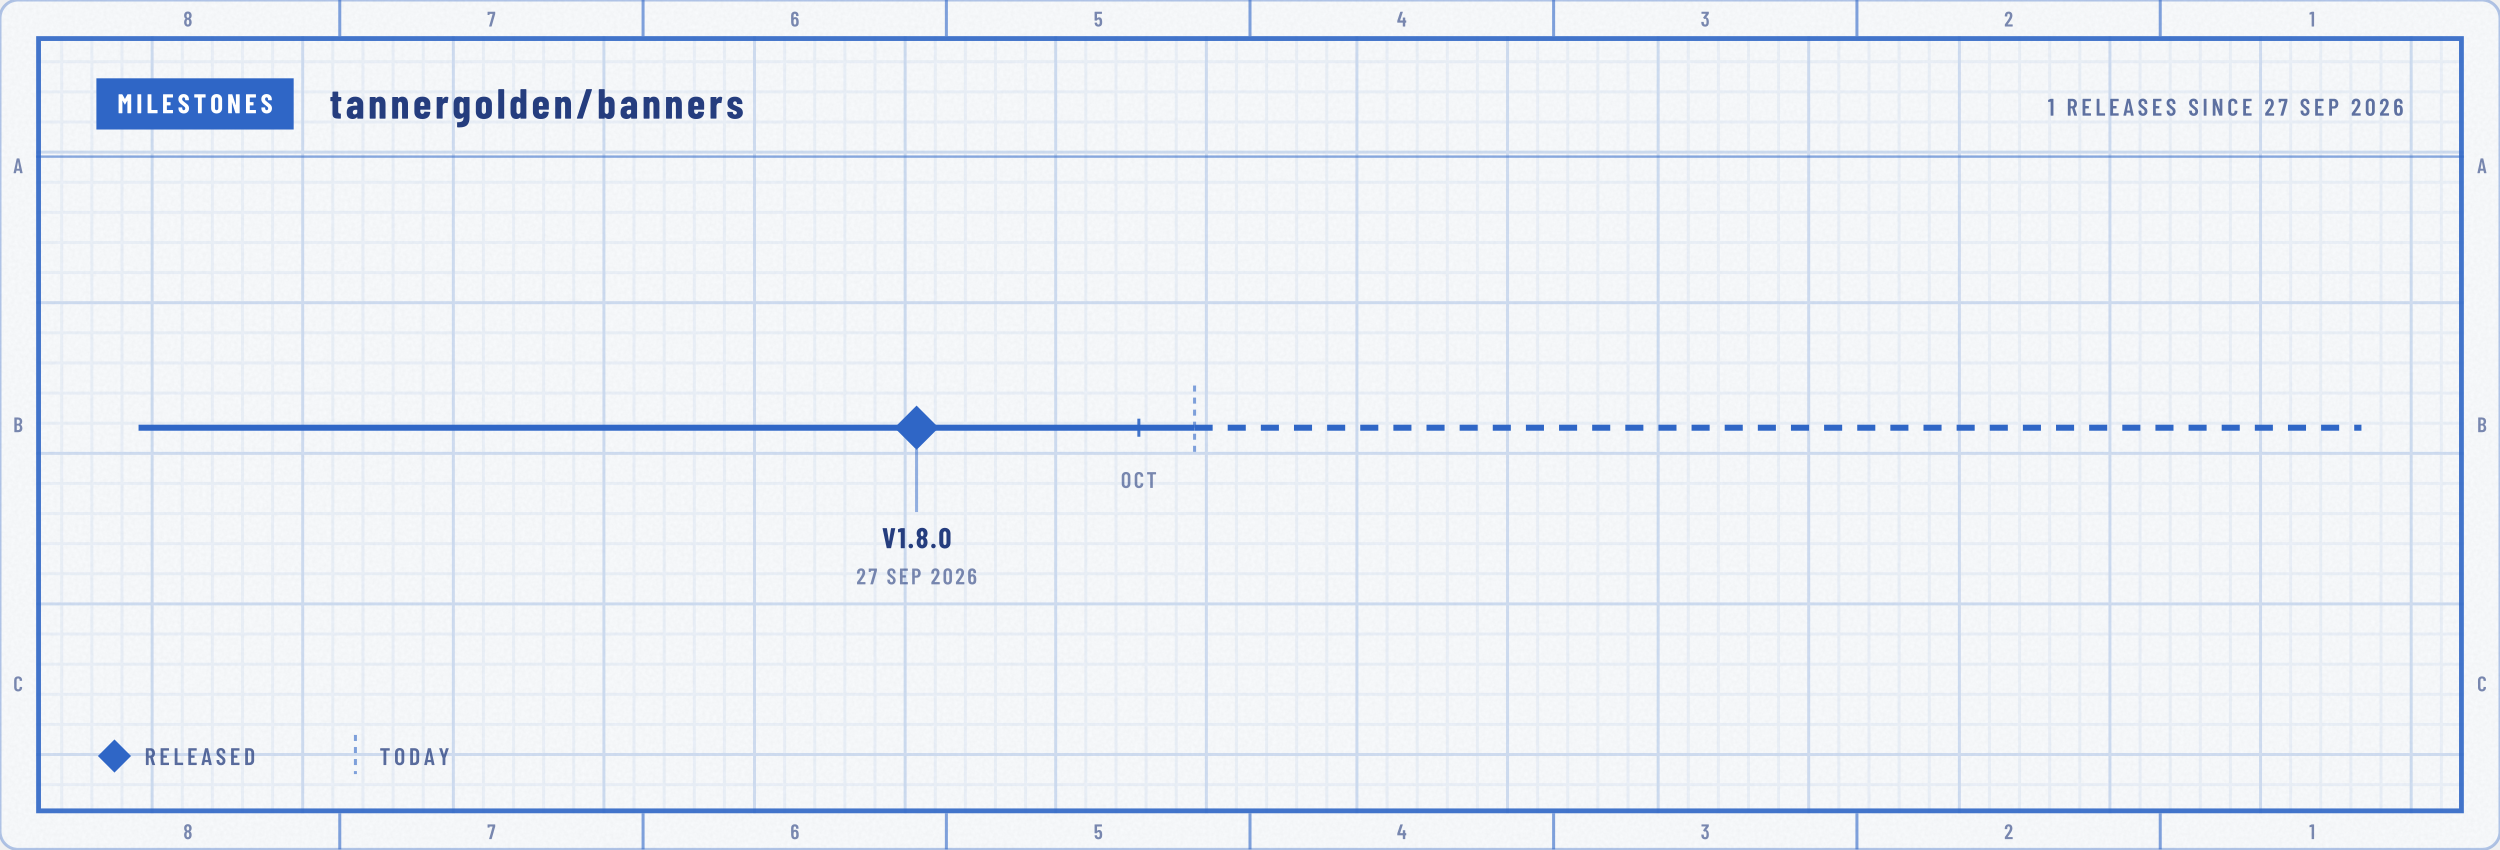
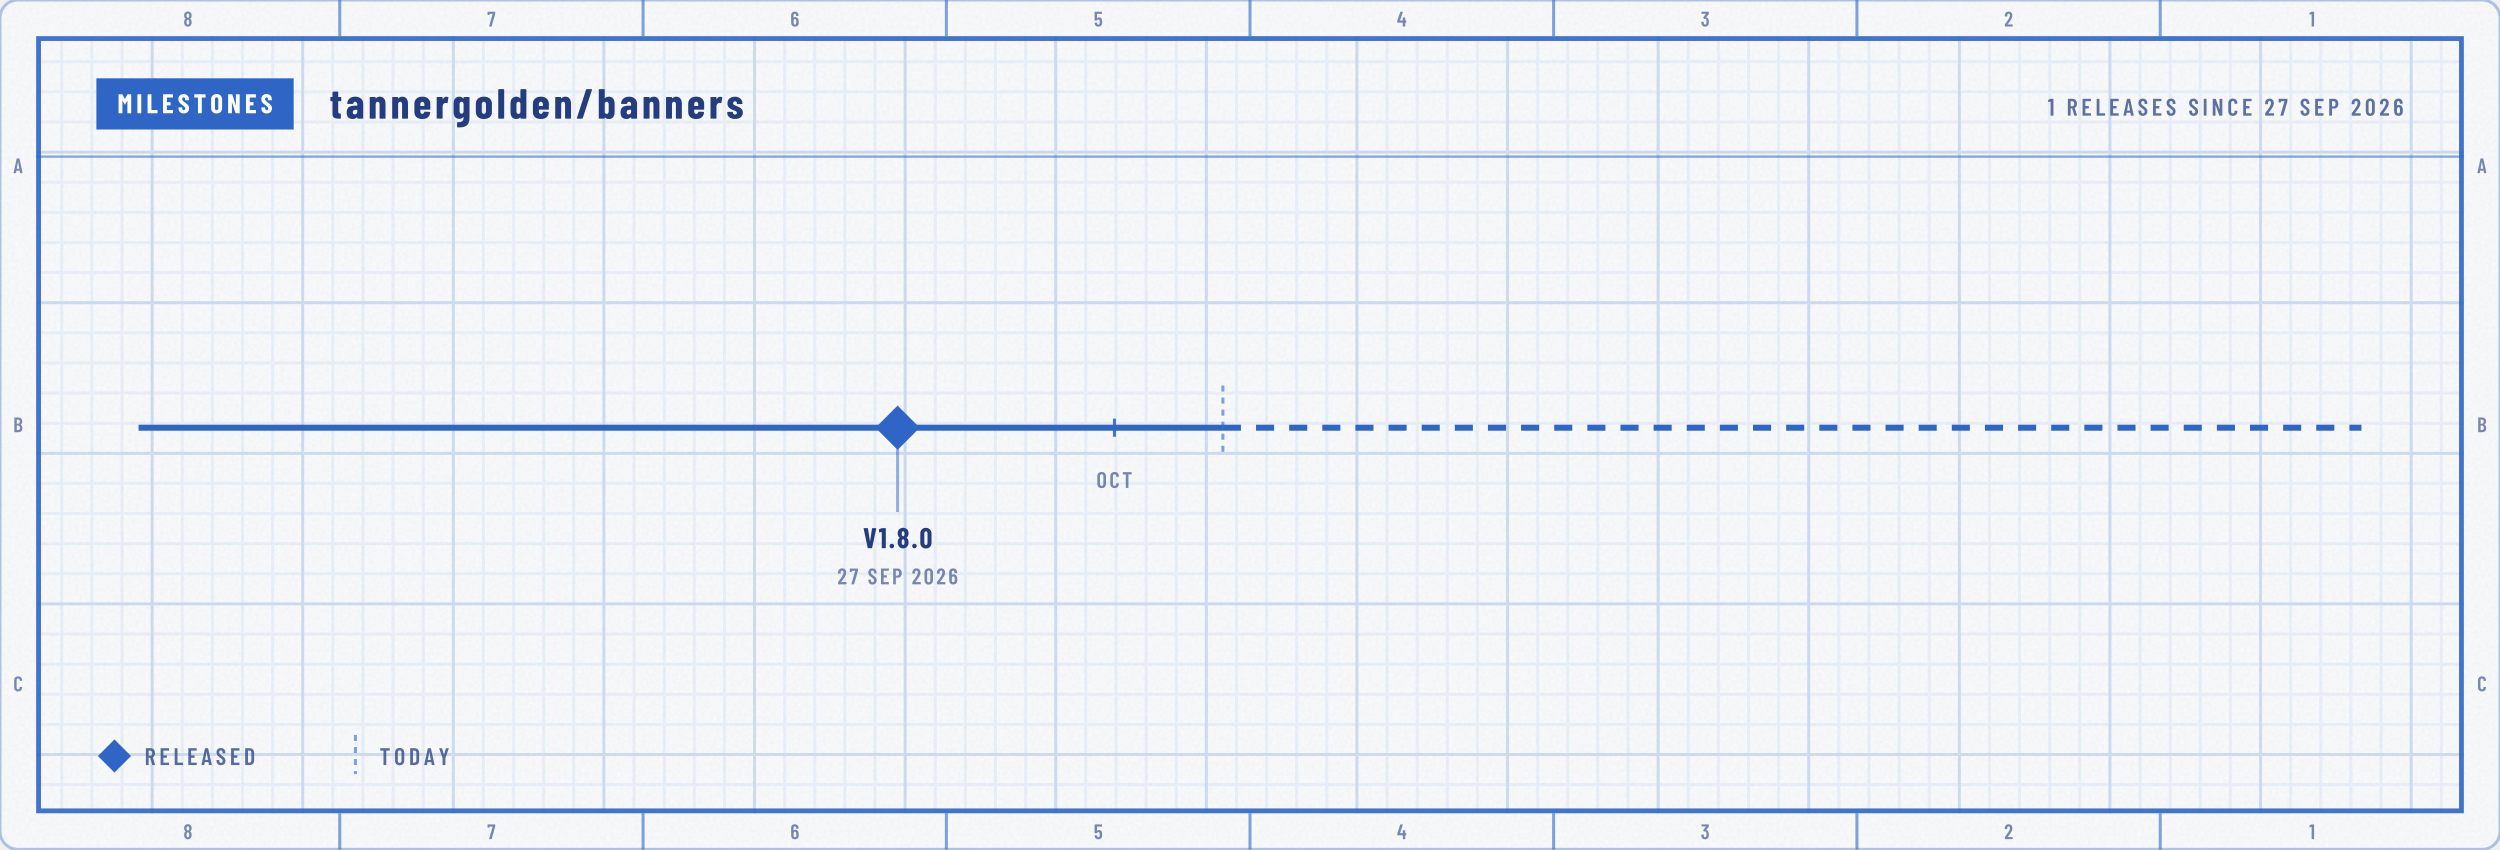
<svg xmlns="http://www.w3.org/2000/svg" width="830" height="282" viewBox="0 0 830 282" role="img" aria-labelledby="t d">
  <defs>
    <clipPath id="kc1">
      <rect x="0" y="0" width="830" height="282" rx="6" />
    </clipPath>
    <filter id="kn2" x="0" y="0" width="100%" height="100%">
      <feTurbulence type="fractalNoise" baseFrequency=".85" numOctaves="2" stitchTiles="stitch" />
      <feColorMatrix values="0 0 0 0 0 0 0 0 0 0 0 0 0 0 0 0 0 0 0.035 0" />
    </filter>
    <pattern id="kp3" width="10" height="10" patternUnits="userSpaceOnUse">
      <path d="M10 .5H.5V10" fill="none" stroke="#2F66C6" stroke-opacity="0.07" />
    </pattern>
    <pattern id="kp4" width="50" height="50" patternUnits="userSpaceOnUse">
      <path d="M50 .5H.5V50" fill="none" stroke="#2F66C6" stroke-opacity="0.14" />
    </pattern>
    <clipPath id="kc5">
      <rect x="12" y="12" width="806" height="258" />
    </clipPath>
    <path id="m48" d="M38 183V517Q38 604 89 658Q140 711 224 711Q309 711 360 658Q412 604 412 517V183Q412 96 360 42Q309 -11 224 -11Q140 -11 89 42Q38 96 38 183ZM296 176V524Q296 563 276 586Q257 610 224 610Q192 610 173 586Q154 563 154 524V176Q154 137 173 114Q192 90 224 90Q257 90 276 114Q296 137 296 176Z" />
    <path id="m49" d="M122 700H218Q223 700 226 696Q230 693 230 688V12Q230 7 226 4Q223 0 218 0H126Q121 0 118 4Q114 7 114 12V576Q114 578 112 580Q111 582 109 581L27 565H24Q13 565 13 576L10 643Q10 653 18 657L107 697Q114 700 122 700Z" />
    <path id="m50" d="M173 100H392Q397 100 400 96Q404 93 404 88V12Q404 7 400 4Q397 0 392 0H43Q38 0 34 4Q31 7 31 12V92Q31 101 36 107L75 160Q114 212 152 266Q189 320 215 363Q273 459 273 522Q273 562 256 585Q238 608 209 608Q180 608 163 586Q146 563 147 526V487Q147 482 144 478Q140 475 135 475H41Q36 475 32 478Q29 482 29 487V530Q33 610 84 659Q134 708 214 708Q293 708 342 656Q390 605 390 521Q390 471 373 422Q356 373 319 317Q294 277 260 229Q225 181 214 166Q184 126 170 106Q168 104 169 102Q170 100 173 100Z" />
    <path id="m51" d="M387 218Q387 169 380 134Q368 66 326 29Q283 -8 210 -8Q134 -8 86 32Q38 73 32 143Q30 165 28 207Q28 219 40 219H132Q144 219 144 207Q146 173 148 156Q153 125 169 108Q185 92 210 92Q234 92 250 108Q266 123 271 152Q276 182 276 230Q276 281 269 315Q263 341 248 355Q233 369 210 369Q195 369 183 360Q177 356 174 356Q172 356 166 360L119 408Q115 412 115 417Q115 421 118 425L243 595Q245 597 244 599Q242 601 239 601H49Q44 601 40 604Q37 608 37 613V688Q37 693 40 696Q44 700 49 700H373Q378 700 382 696Q385 693 385 688V609Q385 602 380 594L266 438Q262 432 268 431Q309 426 338 392Q368 358 378 307Q387 267 387 218Z" />
    <path id="m52" d="M443 275V194Q443 189 440 186Q436 182 431 182H401Q396 182 396 177V12Q396 7 392 4Q389 0 384 0H292Q287 0 284 4Q280 7 280 12V177Q280 182 275 182H29Q24 182 20 186Q17 189 17 194V259Q17 268 19 274L158 690Q161 700 171 700H271Q277 700 280 696Q283 693 281 686L153 293Q152 287 157 287H275Q280 287 280 292V412Q280 417 284 420Q287 424 292 424H384Q389 424 392 420Q396 417 396 412V292Q396 287 401 287H431Q436 287 440 284Q443 280 443 275Z" />
    <path id="m53" d="M400 216Q400 175 396 146Q391 72 344 32Q297 -8 219 -8Q145 -8 99 30Q53 68 43 144L40 172Q40 184 52 184H144Q156 184 157 172Q157 166 159 154Q171 92 219 92Q244 92 260 108Q275 124 280 153Q284 178 284 217Q284 254 278 281Q273 307 258 322Q242 336 219 336Q171 336 157 290Q154 279 144 279H51Q46 279 42 282Q39 286 39 291V688Q39 693 42 696Q46 700 51 700H377Q382 700 386 696Q389 693 389 688V612Q389 607 386 604Q382 600 377 600H160Q155 600 155 595V400Q155 397 157 396Q159 396 161 398Q178 416 202 426Q227 437 254 437Q314 437 350 398Q387 360 394 290Q400 259 400 216Z" />
    <path id="m54" d="M401 216Q401 193 399 151Q394 75 346 34Q299 -8 221 -8Q147 -8 101 30Q55 69 46 144Q40 171 40 207L39 532Q39 613 88 660Q138 708 219 708Q295 708 343 660Q391 612 391 532V507Q391 502 388 498Q384 495 379 495H287Q282 495 278 498Q275 502 275 507V526Q275 560 258 582Q242 605 219 605Q191 605 174 583Q156 561 156 526V423Q156 420 158 419Q160 418 162 420Q191 447 234 447Q303 447 346 403Q389 359 396 286Q401 253 401 216ZM284 224Q284 250 279 295Q267 353 220 353Q196 353 180 338Q165 322 160 292Q156 257 156 224Q156 195 159 157Q164 125 180 108Q195 91 220 91Q245 91 260 109Q276 127 281 160Q284 196 284 224Z" />
    <path id="m55" d="M90 13 255 594Q257 600 251 600H116Q111 600 111 595V559Q111 554 108 550Q104 547 99 547H28Q23 547 20 550Q16 554 16 559L17 688Q17 693 20 696Q24 700 29 700H368Q373 700 376 696Q380 693 380 688V607Q380 603 378 593L211 10Q208 0 197 0H100Q87 0 90 13Z" />
    <path id="m56" d="M325 364Q358 345 375 306Q396 259 396 200Q396 147 380 107Q360 53 318 22Q275 -8 216 -8Q158 -8 116 22Q73 52 53 106Q38 148 38 200Q38 259 56 301Q71 341 109 363Q113 366 109 369Q76 390 58 427Q38 470 38 523Q38 581 58 620Q78 664 120 688Q161 712 216 712Q270 712 312 688Q353 665 374 621Q396 579 396 523Q396 471 376 429Q358 392 325 371Q319 367 325 364ZM159 559Q152 541 152 513Q152 483 162 456Q169 435 183 423Q197 411 216 411Q237 411 252 424Q266 436 273 459Q281 483 281 513Q281 547 271 568Q264 589 250 600Q236 612 216 612Q198 612 184 602Q171 591 164 573ZM281 206Q281 244 272 271Q266 295 252 308Q237 322 216 322Q195 322 180 308Q166 294 160 268Q152 242 152 208Q152 177 158 151Q163 123 178 108Q194 92 216 92Q239 92 255 108Q271 124 276 153Q281 180 281 206Z" />
    <path id="m65" d="M325 11 306 116Q306 121 300 121H154Q148 121 148 116L129 11Q128 0 116 0H25Q11 0 14 13L162 689Q164 700 175 700H281Q292 700 294 689L442 13V9Q442 0 431 0H338Q326 0 325 11ZM171 212H282Q288 212 287 217L229 533Q228 536 226 536Q224 536 223 533L166 217Q165 212 171 212Z" />
    <path id="m66" d="M242 0H66Q61 0 58 4Q54 7 54 12V688Q54 693 58 696Q61 700 66 700H224Q319 700 373 652Q427 604 427 512Q427 409 354 365Q349 362 352 359Q391 334 413 292Q435 250 435 192Q435 100 382 50Q328 0 242 0ZM170 595V409Q170 404 175 404H226Q267 404 290 429Q313 454 313 500Q313 548 290 574Q267 600 226 600H175Q170 600 170 595ZM319 208Q319 260 296 290Q273 319 233 319H175Q170 319 170 314V106Q170 101 175 101H233Q273 101 296 129Q319 157 319 208Z" />
    <path id="m67" d="M42 180V521Q42 607 94 658Q145 708 230 708Q316 708 368 658Q420 607 420 521V509Q420 504 416 500Q413 496 408 496L315 492Q303 492 303 504V529Q303 564 283 586Q263 608 230 608Q198 608 178 586Q158 564 158 529V171Q158 136 178 114Q198 92 230 92Q263 92 283 114Q303 136 303 171V196Q303 201 306 204Q310 208 315 208L408 204Q413 204 416 200Q420 197 420 192V180Q420 95 368 44Q316 -8 230 -8Q145 -8 94 44Q42 95 42 180Z" />
    <path id="m68" d="M54 12V688Q54 693 58 696Q61 700 66 700H237Q323 700 374 648Q426 596 426 509V191Q426 104 374 52Q323 0 237 0H66Q61 0 58 4Q54 7 54 12ZM175 100 235 101Q268 101 288 128Q309 154 310 198V502Q310 547 290 574Q269 600 234 600H175Q170 600 170 595V105Q170 100 175 100Z" />
    <path id="m69" d="M391 600H175Q170 600 170 595V406Q170 401 175 401H303Q308 401 312 398Q315 394 315 389V312Q315 307 312 304Q308 300 303 300H175Q170 300 170 295V105Q170 100 175 100H391Q396 100 400 96Q403 93 403 88V12Q403 7 400 4Q396 0 391 0H66Q61 0 58 4Q54 7 54 12V688Q54 693 58 696Q61 700 66 700H391Q396 700 400 696Q403 693 403 688V612Q403 607 400 604Q396 600 391 600Z" />
    <path id="m73" d="M54 12V688Q54 693 58 696Q61 700 66 700H158Q163 700 166 696Q170 693 170 688V12Q170 7 166 4Q163 0 158 0H66Q61 0 58 4Q54 7 54 12Z" />
    <path id="m76" d="M54 12V688Q54 693 58 696Q61 700 66 700H158Q163 700 166 696Q170 693 170 688V105Q170 100 175 100H391Q396 100 400 96Q403 93 403 88V12Q403 7 400 4Q396 0 391 0H66Q61 0 58 4Q54 7 54 12Z" />
    <path id="m78" d="M350 700H441Q446 700 450 696Q453 693 453 688V12Q453 7 450 4Q446 0 441 0H336Q326 0 323 10L174 434Q173 437 170 436Q168 436 168 433L169 12Q169 7 166 4Q162 0 157 0H66Q61 0 58 4Q54 7 54 12V688Q54 693 58 696Q61 700 66 700H169Q179 700 182 690L332 269Q333 266 336 266Q338 267 338 270V688Q338 693 342 696Q345 700 350 700Z" />
    <path id="m79" d="M42 182V518Q42 604 94 656Q147 708 233 708Q319 708 372 656Q425 604 425 518V182Q425 96 372 44Q319 -8 233 -8Q147 -8 94 44Q42 96 42 182ZM309 177V523Q309 561 288 584Q267 608 233 608Q199 608 178 584Q158 561 158 523V177Q158 139 178 116Q199 92 233 92Q267 92 288 116Q309 139 309 177Z" />
    <path id="m80" d="M432 495Q432 405 384 350Q337 295 259 295H174Q169 295 169 290V12Q169 7 166 4Q162 0 157 0H65Q60 0 56 4Q53 7 53 12V689Q53 694 56 698Q60 701 65 701H253Q306 701 346 675Q387 649 410 602Q432 555 432 495ZM316 492Q316 542 294 572Q271 601 234 601H174Q169 601 169 596V391Q169 386 174 386H234Q271 386 294 414Q316 443 316 492Z" />
    <path id="m82" d="M318 10 233 297Q231 301 228 301H175Q170 301 170 296V12Q170 7 166 4Q163 0 158 0H66Q61 0 58 4Q54 7 54 12V688Q54 693 58 696Q61 700 66 700H254Q307 700 348 674Q388 649 410 602Q433 556 433 496Q433 434 409 389Q385 344 342 321Q338 320 339 315L437 14Q438 12 438 9Q438 0 427 0H331Q321 0 318 10ZM170 595V396Q170 391 175 391H236Q272 391 294 419Q317 447 317 495Q317 543 294 572Q272 600 236 600H175Q170 600 170 595Z" />
    <path id="m83" d="M34 173V199Q34 204 38 208Q41 211 46 211H137Q142 211 146 208Q149 204 149 199V179Q149 140 168 116Q188 92 219 92Q250 92 270 114Q290 137 290 174Q290 200 279 219Q268 238 248 255Q228 272 184 304Q134 340 104 368Q73 396 52 436Q32 475 32 527Q32 610 82 659Q132 708 214 708Q297 708 348 656Q399 605 399 520V496Q399 491 396 488Q392 484 387 484H297Q292 484 288 488Q285 491 285 496V522Q285 561 266 584Q246 608 214 608Q184 608 165 586Q146 565 146 527Q146 491 166 466Q187 441 247 397Q308 352 339 324Q370 295 387 261Q404 227 404 180Q404 95 353 44Q302 -8 219 -8Q136 -8 85 42Q34 92 34 173Z" />
    <path id="m84" d="M425 688V612Q425 607 422 604Q418 600 413 600H286Q281 600 281 595V12Q281 7 278 4Q274 0 269 0H177Q172 0 168 4Q165 7 165 12V595Q165 600 160 600H40Q35 600 32 604Q28 607 28 612V688Q28 693 32 696Q35 700 40 700H413Q418 700 422 696Q425 693 425 688Z" />
    <path id="m89" d="M170 13V286L169 292L30 686Q29 688 29 691Q29 700 40 700H136Q147 700 150 690L225 433Q226 430 228 430Q230 430 231 433L306 690Q309 700 320 700H416Q422 700 425 696Q428 693 426 686L287 292L286 286V13Q286 8 282 4Q279 1 274 1H182Q177 1 174 4Q170 8 170 13Z" />
    <path id="n46" d="M33 75Q33 110 55 132Q77 154 112 154Q147 154 169 132Q191 110 191 75Q191 41 168 18Q146 -4 112 -4Q78 -4 56 18Q33 41 33 75Z" />
    <path id="n47" d="M18 14 237 690Q240 700 250 700H367Q373 700 376 696Q379 693 377 686L158 10Q155 0 145 0H28Q22 0 19 4Q16 7 18 14Z" />
    <path id="n48" d="M30 191V509Q30 600 84 656Q138 711 226 711Q284 711 329 686Q374 661 398 615Q423 569 423 509V191Q423 131 398 85Q374 39 329 14Q284 -11 226 -11Q138 -11 84 44Q30 100 30 191ZM282 183V517Q282 550 266 570Q251 590 226 590Q201 590 186 570Q171 550 171 517V183Q171 150 186 130Q201 110 226 110Q251 110 266 130Q282 150 282 183Z" />
    <path id="n49" d="M115 700H236Q241 700 244 696Q248 693 248 688V12Q248 7 244 4Q241 0 236 0H119Q114 0 110 4Q107 7 107 12V558Q107 562 102 562L25 553H23Q12 553 12 564L9 650Q9 660 18 664L100 697Q108 700 115 700Z" />
    <path id="n56" d="M341 362Q374 341 390 303Q410 260 410 202Q410 156 394 110Q373 55 327 24Q281 -8 220 -8Q159 -8 113 23Q67 54 46 110Q30 151 30 202Q30 258 48 300Q62 338 99 361Q105 364 99 367Q64 391 49 427Q30 471 30 520Q30 574 49 613Q70 660 116 686Q161 713 220 713Q278 713 323 688Q368 662 390 614Q410 572 410 520Q410 471 391 428Q376 392 340 369Q336 365 341 362ZM169 507Q169 484 176 461Q180 441 192 429Q203 417 220 417Q237 417 249 430Q261 442 265 462Q271 482 271 506Q271 532 264 550Q259 569 248 580Q236 592 220 592Q203 592 192 580Q180 569 175 548Q169 530 169 507ZM271 211Q271 241 265 263Q260 285 248 298Q237 310 220 310Q202 310 190 297Q178 284 174 261Q169 238 169 213Q169 185 173 165Q177 141 189 127Q201 113 220 113Q239 113 252 128Q264 142 267 167Q271 193 271 211Z" />
    <path id="n69" d="M399 579H190Q185 579 185 574V416Q185 411 190 411H310Q315 411 318 408Q322 404 322 399V302Q322 297 318 294Q315 290 310 290H190Q185 290 185 285V126Q185 121 190 121H399Q404 121 408 118Q411 114 411 109V12Q411 7 408 4Q404 0 399 0H56Q51 0 48 4Q44 7 44 12V688Q44 693 48 696Q51 700 56 700H399Q404 700 408 696Q411 693 411 688V591Q411 586 408 582Q404 579 399 579Z" />
    <path id="n73" d="M44 12V688Q44 693 48 696Q51 700 56 700H173Q178 700 182 696Q185 693 185 688V12Q185 7 182 4Q178 0 173 0H56Q51 0 48 4Q44 7 44 12Z" />
    <path id="n76" d="M44 12V688Q44 693 48 696Q51 700 56 700H173Q178 700 182 696Q185 693 185 688V126Q185 121 190 121H400Q405 121 408 118Q412 114 412 109V12Q412 7 408 4Q405 0 400 0H56Q51 0 48 4Q44 7 44 12Z" />
    <path id="n77" d="M379 700H495Q500 700 504 696Q507 693 507 688V12Q507 7 504 4Q500 0 495 0H378Q373 0 370 4Q366 7 366 12V461Q366 465 364 465Q362 465 360 462L282 324Q277 316 274 316Q271 316 266 324L188 462Q186 465 184 465Q182 465 182 461V12Q182 7 178 4Q175 0 170 0H53Q48 0 44 4Q41 7 41 12V688Q41 693 44 696Q48 700 53 700H168Q178 700 183 692L272 533Q275 529 278 533L364 692Q368 700 379 700Z" />
    <path id="n78" d="M342 700H458Q463 700 466 696Q470 693 470 688V12Q470 7 466 4Q463 0 458 0H326Q316 0 313 10L189 397Q188 400 186 400Q183 399 183 396L184 12Q184 7 180 4Q177 0 172 0H56Q51 0 48 4Q44 7 44 12V688Q44 693 48 696Q51 700 56 700H187Q197 700 200 690L325 303Q326 300 328 300Q331 301 331 304L330 688Q330 693 334 696Q337 700 342 700Z" />
    <path id="n79" d="M34 190V510Q34 600 89 654Q144 708 236 708Q328 708 384 654Q439 600 439 510V190Q439 100 384 46Q328 -8 236 -8Q144 -8 89 46Q34 100 34 190ZM298 184V516Q298 548 281 568Q264 587 236 587Q208 587 192 568Q175 548 175 516V184Q175 152 192 132Q208 113 236 113Q264 113 281 132Q298 152 298 184Z" />
    <path id="n83" d="M30 175V204Q30 209 34 212Q37 216 42 216H157Q162 216 166 212Q169 209 169 204V182Q169 151 185 132Q201 113 225 113Q249 113 265 131Q281 149 281 178Q281 208 261 230Q241 251 183 293Q133 329 102 357Q71 385 49 426Q27 467 27 521Q27 606 80 657Q133 708 220 708Q308 708 362 655Q415 602 415 516V492Q415 487 412 484Q408 480 403 480H288Q283 480 280 484Q276 487 276 492V519Q276 550 260 568Q245 587 220 587Q196 587 181 570Q166 552 166 521Q166 491 185 468Q204 445 260 404Q322 358 354 330Q385 301 402 266Q420 232 420 184Q420 96 366 44Q312 -8 224 -8Q166 -8 122 15Q78 38 54 80Q30 121 30 175Z" />
    <path id="n84" d="M444 688V591Q444 586 440 582Q437 579 432 579H307Q302 579 302 574V12Q302 7 298 4Q295 0 290 0H173Q168 0 164 4Q161 7 161 12V574Q161 579 156 579H36Q31 579 28 582Q24 586 24 591V688Q24 693 28 696Q31 700 36 700H432Q437 700 440 696Q444 693 444 688Z" />
    <path id="n86" d="M166 11 23 687 22 691Q22 700 33 700H162Q174 700 175 689L244 249Q245 245 247 245Q249 245 250 249L317 689Q318 700 330 700H455Q468 700 465 687L321 11Q319 0 308 0H179Q168 0 166 11Z" />
    <path id="n97" d="M415 355V12Q415 7 412 4Q408 0 403 0H286Q281 0 278 4Q274 7 274 12V34Q274 37 272 38Q270 39 268 36Q235 -6 166 -8Q108 -8 66 24Q23 56 23 146Q23 239 74 274Q126 309 223 309H269Q274 309 274 314V339Q274 366 260 384Q245 401 223 401Q206 401 194 390Q183 380 180 361Q179 349 167 349L47 350Q35 350 35 362Q40 435 92 478Q144 522 224 522Q309 522 362 476Q415 430 415 355ZM274 158V205Q274 210 269 210H228Q201 210 184 194Q168 179 168 152Q168 127 180 114Q193 101 214 101Q237 101 256 116Q274 132 274 158Z" />
    <path id="n98" d="M414 354V160Q414 81 379 36Q344 -8 275 -8Q219 -8 185 30Q183 32 181 32Q179 31 179 28V12Q179 7 176 4Q172 0 167 0H50Q45 0 42 4Q38 7 38 12V688Q38 693 42 696Q45 700 50 700H167Q172 700 176 696Q179 693 179 688V485Q179 483 181 483Q185 483 189 488Q223 522 275 522Q343 522 378 478Q414 435 414 354ZM226 401Q208 401 195 389Q182 377 179 357V157Q182 137 195 125Q208 113 226 113Q247 113 260 129Q273 145 273 170V344Q273 369 260 385Q247 401 226 401Z" />
    <path id="n100" d="M278 700H395Q400 700 404 696Q407 693 407 688V12Q407 7 404 4Q400 0 395 0H278Q273 0 270 4Q266 7 266 12V28Q266 31 264 32Q262 32 260 30Q226 -8 170 -8Q101 -8 66 36Q31 81 31 160V354Q31 435 66 478Q102 522 170 522Q192 522 216 514Q240 505 260 483Q262 481 264 482Q266 482 266 485V688Q266 693 270 696Q273 700 278 700ZM266 157V357Q263 377 250 389Q237 401 219 401Q198 401 185 385Q172 369 172 344V170Q172 145 185 129Q198 113 219 113Q237 113 250 125Q263 137 266 157Z" />
    <path id="n101" d="M397 213H177Q172 213 172 208V171Q172 146 186 130Q199 113 220 113Q239 113 251 126Q263 138 267 157Q270 167 280 167L395 161Q400 161 404 158Q407 154 406 148Q399 71 352 32Q306 -8 220 -8Q131 -8 81 36Q31 81 31 160V354Q31 430 82 476Q132 522 220 522Q308 522 358 476Q409 430 409 354V225Q409 220 406 216Q402 213 397 213ZM172 344V305Q172 300 177 300H263Q268 300 268 305V344Q268 369 254 385Q241 401 220 401Q199 401 186 385Q172 369 172 344Z" />
    <path id="n103" d="M279 514H396Q401 514 404 510Q408 507 408 502V24Q408 -87 356 -147Q303 -207 167 -207Q140 -207 125 -206Q113 -205 113 -193V-95Q113 -82 126 -84Q185 -86 216 -72Q246 -59 256 -32Q267 -5 267 39Q267 42 265 42Q263 42 261 39Q243 15 218 6Q192 -4 168 -4Q99 -4 65 40Q31 85 31 164V354Q31 435 66 478Q100 522 168 522Q229 522 261 477Q263 474 265 475Q267 476 267 479V502Q267 507 270 510Q274 514 279 514ZM267 175V344Q267 369 254 385Q240 401 219 401Q198 401 185 385Q172 369 172 344V175Q172 150 185 134Q198 118 219 118Q240 118 254 134Q267 150 267 175Z" />
    <path id="n108" d="M34 12V688Q34 693 38 696Q41 700 46 700H163Q168 700 172 696Q175 693 175 688V12Q175 7 172 4Q168 0 163 0H46Q41 0 38 4Q34 7 34 12Z" />
    <path id="n110" d="M413 351V12Q413 7 410 4Q406 0 401 0H284Q279 0 276 4Q272 7 272 12V340Q272 369 260 385Q249 401 227 401Q204 401 192 384Q179 368 179 338V12Q179 7 176 4Q172 0 167 0H50Q45 0 42 4Q38 7 38 12V502Q38 507 42 510Q45 514 50 514H167Q172 514 176 510Q179 507 179 502V483Q179 480 182 480Q184 480 188 484Q220 522 277 522Q345 522 379 477Q413 432 413 351Z" />
    <path id="n111" d="M31 160V354Q31 430 82 476Q133 522 221 522Q310 522 361 476Q412 430 412 354V160Q412 82 362 37Q311 -8 221 -8Q132 -8 82 37Q31 82 31 160ZM271 171V344Q271 369 257 385Q243 401 221 401Q199 401 186 385Q172 369 172 344V171Q172 146 186 130Q199 114 221 114Q243 114 257 130Q271 146 271 171Z" />
    <path id="n114" d="M310 510Q318 505 316 495L297 378Q296 367 283 370Q272 374 256 374Q241 374 230 370Q207 366 193 342Q179 319 179 288V13Q179 8 176 4Q172 1 167 1H50Q45 1 42 4Q38 8 38 13V502Q38 507 42 510Q45 514 50 514H167Q172 514 176 510Q179 507 179 502V463Q179 459 180 458Q182 458 184 461Q211 520 268 520Q295 520 310 510Z" />
    <path id="n115" d="M24 142V149Q24 154 28 158Q31 161 36 161H146Q151 161 154 158Q158 154 158 149V146Q158 125 173 112Q188 98 210 98Q230 98 242 110Q253 121 253 139Q253 161 234 174Q215 186 192 194Q168 203 159 206Q104 226 66 262Q29 297 29 364Q29 437 77 479Q125 521 205 521Q288 521 336 477Q385 433 385 358Q385 353 382 350Q378 346 373 346H266Q261 346 258 350Q254 353 254 358V366Q254 386 242 398Q229 411 209 411Q188 411 176 398Q164 384 164 366Q164 342 184 328Q205 315 247 299Q290 283 320 266Q351 250 373 220Q395 189 395 143Q395 74 344 34Q294 -7 210 -7Q125 -7 74 34Q24 74 24 142Z" />
    <path id="n116" d="M260 415H204Q199 415 199 410V172Q199 143 210 132Q221 121 243 122H250Q255 122 258 118Q262 115 262 110V12Q262 7 258 4Q255 0 250 0H210Q137 0 100 24Q63 49 63 118V410Q63 415 58 415H25Q20 415 16 418Q13 422 13 427V502Q13 507 16 510Q20 514 25 514H58Q63 514 63 519V630Q63 635 66 638Q70 642 75 642H187Q192 642 196 638Q199 635 199 630V519Q199 514 204 514H260Q265 514 268 510Q272 507 272 502V427Q272 422 268 418Q265 415 260 415Z" />
  </defs>
  <rect y="0" width="830" height="282" rx="6" fill="#FFFFFF" stroke="#2F66C6" stroke-opacity=".35" />
  <rect y="0" width="830" height="282" rx="6" fill="#2F66C6" fill-opacity=".03" />
  <rect y="0" width="830" height="282" clip-path="url(#kc1)" filter="url(#kn2)" />
  <g clip-path="url(#kc5)">
    <rect y="0" width="830" height="282" fill="url(#kp3)" />
    <rect y="0" width="830" height="282" fill="url(#kp4)" />
  </g>
  <rect x="12.8" y="12.8" width="804.4" height="256.4" fill="none" stroke="#2F66C6" stroke-opacity="0.9" stroke-width="1.6" />
  <path d="M112.8 0V12M112.8 270V282M213.5 0V12M213.5 270V282M314.2 0V12M314.2 270V282M415 0V12M415 270V282M515.8 0V12M515.8 270V282M616.5 0V12M616.5 270V282M717.2 0V12M717.2 270V282" stroke="#2F66C6" stroke-opacity="0.6" />
  <g transform="scale(0.007 -0.007)" fill="#253D7E" fill-opacity="0.6">
    <use href="#m56" x="8694" y="-1257" />
    <use href="#m56" x="8694" y="-39800" />
    <use href="#m55" x="23108" y="-1257" />
    <use href="#m55" x="23108" y="-39800" />
    <use href="#m54" x="37482" y="-1257" />
    <use href="#m54" x="37482" y="-39800" />
    <use href="#m53" x="51875" y="-1257" />
    <use href="#m53" x="51875" y="-39800" />
    <use href="#m52" x="66253" y="-1257" />
    <use href="#m52" x="66253" y="-39800" />
    <use href="#m51" x="80662" y="-1257" />
    <use href="#m51" x="80662" y="-39800" />
    <use href="#m50" x="95055" y="-1257" />
    <use href="#m50" x="95055" y="-39800" />
    <use href="#m49" x="109524" y="-1257" />
    <use href="#m49" x="109524" y="-39800" />
    <use href="#m65" x="629" y="-8214" />
    <use href="#m65" x="117486" y="-8214" />
    <use href="#m66" x="626" y="-20500" />
    <use href="#m66" x="117483" y="-20500" />
    <use href="#m67" x="629" y="-32786" />
    <use href="#m67" x="117486" y="-32786" />
  </g>
  <rect x="32" y="26" width="65.5" height="17" fill="#2F66C6" />
  <g transform="translate(39 37.6) scale(0.009 -0.009)" fill="#FFFFFF">
    <use href="#n77" x="0" />
    <use href="#n73" x="692" />
    <use href="#n76" x="1067" />
    <use href="#n69" x="1637" />
    <use href="#n83" x="2220" />
    <use href="#n84" x="2808" />
    <use href="#n79" x="3421" />
    <use href="#n78" x="4038" />
    <use href="#n69" x="4697" />
    <use href="#n83" x="5279" />
  </g>
  <g transform="translate(109.5 39.4) scale(0.014 -0.014)" fill="#253D7E">
    <use href="#n116" x="0" />
    <use href="#n97" x="377" />
    <use href="#n110" x="908" />
    <use href="#n110" x="1441" />
    <use href="#n101" x="1974" />
    <use href="#n114" x="2496" />
    <use href="#n103" x="2905" />
    <use href="#n111" x="3432" />
    <use href="#n108" x="3960" />
    <use href="#n100" x="4254" />
    <use href="#n101" x="4785" />
    <use href="#n110" x="5307" />
    <use href="#n47" x="5840" />
    <use href="#n98" x="6340" />
    <use href="#n97" x="6871" />
    <use href="#n110" x="7403" />
    <use href="#n110" x="7935" />
    <use href="#n101" x="8468" />
    <use href="#n114" x="8990" />
    <use href="#n115" x="9400" />
  </g>
  <g transform="translate(679.9 38.4) scale(0.008 -0.008)" fill="#253D7E" fill-opacity="0.72">
    <use href="#m49" x="0" />
    <use href="#m82" x="774" />
    <use href="#m69" x="1385" />
    <use href="#m76" x="1970" />
    <use href="#m69" x="2535" />
    <use href="#m65" x="3120" />
    <use href="#m83" x="3726" />
    <use href="#m69" x="4310" />
    <use href="#m83" x="4895" />
    <use href="#m83" x="5829" />
    <use href="#m73" x="6413" />
    <use href="#m78" x="6787" />
    <use href="#m67" x="7444" />
    <use href="#m69" x="8051" />
    <use href="#m50" x="8986" />
    <use href="#m55" x="9561" />
    <use href="#m83" x="10453" />
    <use href="#m69" x="11037" />
    <use href="#m80" x="11622" />
    <use href="#m50" x="12579" />
    <use href="#m48" x="13154" />
    <use href="#m50" x="13754" />
    <use href="#m54" x="14329" />
  </g>
  <path d="M12 52H818" fill="none" stroke="#2F66C6" stroke-opacity="0.55" stroke-width=".8" />
-   <path d="M46 142H396.6" stroke="#2F66C6" stroke-width="2" />
-   <path d="M396.6 142H784" stroke="#2F66C6" stroke-width="2" stroke-dasharray="6 5" />
-   <g transform="translate(372.1 162) scale(0.0075 -0.0075)" fill="#253D7E" fill-opacity="0.6">
+   <path d="M46 142H406" stroke="#2F66C6" stroke-width="2" />
+   <path d="M406 142H784" stroke="#2F66C6" stroke-width="2" stroke-dasharray="6 5" />
+   <g transform="translate(364 162) scale(0.0075 -0.0075)" fill="#253D7E" fill-opacity="0.6">
    <use href="#m79" x="0" />
    <use href="#m67" x="574" />
    <use href="#m84" x="1137" />
  </g>
-   <path d="M378.1 139V145" fill="none" stroke="#2F66C6" stroke-opacity="0.9" />
-   <path d="M396.6 128V152" fill="none" stroke="#2F66C6" stroke-opacity="0.6" stroke-dasharray="2 2" />
-   <path d="M304.3 149V170" fill="none" stroke="#2F66C6" stroke-opacity="0.5" />
-   <path d="M304.3 135.5l6.5 6.5l-6.5 6.5l-6.5 -6.5z" fill="#2F66C6" stroke="#2F66C6" stroke-width="1.2" />
-   <g transform="translate(292.8 182) scale(0.0095 -0.0095)" fill="#253D7E">
+   <path d="M370 139V145" fill="none" stroke="#2F66C6" stroke-opacity="0.9" />
+   <path d="M406 128V152" fill="none" stroke="#2F66C6" stroke-opacity="0.6" stroke-dasharray="2 2" />
+   <path d="M298 149V170" fill="none" stroke="#2F66C6" stroke-opacity="0.5" />
+   <path d="M298 135.5l6.5 6.5l-6.5 6.5l-6.5 -6.5z" fill="#2F66C6" stroke="#2F66C6" stroke-width="1.2" />
+   <g transform="translate(286.5 182) scale(0.0095 -0.0095)" fill="#253D7E">
    <use href="#n86" x="0" />
    <use href="#n49" x="551" />
    <use href="#n46" x="898" />
    <use href="#n56" x="1184" />
    <use href="#n46" x="1688" />
    <use href="#n48" x="1974" />
  </g>
-   <g transform="translate(284.3 194) scale(0.0075 -0.0075)" fill="#253D7E" fill-opacity="0.6">
+   <g transform="translate(278 194) scale(0.0075 -0.0075)" fill="#253D7E" fill-opacity="0.6">
    <use href="#m50" x="0" />
    <use href="#m55" x="532" />
    <use href="#m83" x="1337" />
    <use href="#m69" x="1878" />
    <use href="#m80" x="2419" />
    <use href="#m50" x="3290" />
    <use href="#m48" x="3821" />
    <use href="#m50" x="4378" />
    <use href="#m54" x="4910" />
  </g>
  <path d="M38 245.5l5.5 5.5l-5.5 5.5l-5.5 -5.5z" fill="#2F66C6" />
  <g transform="translate(48 254) scale(0.008 -0.008)" fill="#253D7E" fill-opacity="0.75">
    <use href="#m82" x="0" />
    <use href="#m69" x="611" />
    <use href="#m76" x="1196" />
    <use href="#m69" x="1761" />
    <use href="#m65" x="2346" />
    <use href="#m83" x="2952" />
    <use href="#m69" x="3536" />
    <use href="#m68" x="4121" />
  </g>
  <path d="M118 244V257" fill="none" stroke="#2F66C6" stroke-opacity="0.6" stroke-dasharray="2 2" />
  <g transform="translate(126 254) scale(0.008 -0.008)" fill="#253D7E" fill-opacity="0.75">
    <use href="#m84" x="0" />
    <use href="#m79" x="602" />
    <use href="#m68" x="1219" />
    <use href="#m65" x="1841" />
    <use href="#m89" x="2447" />
  </g>
</svg>
